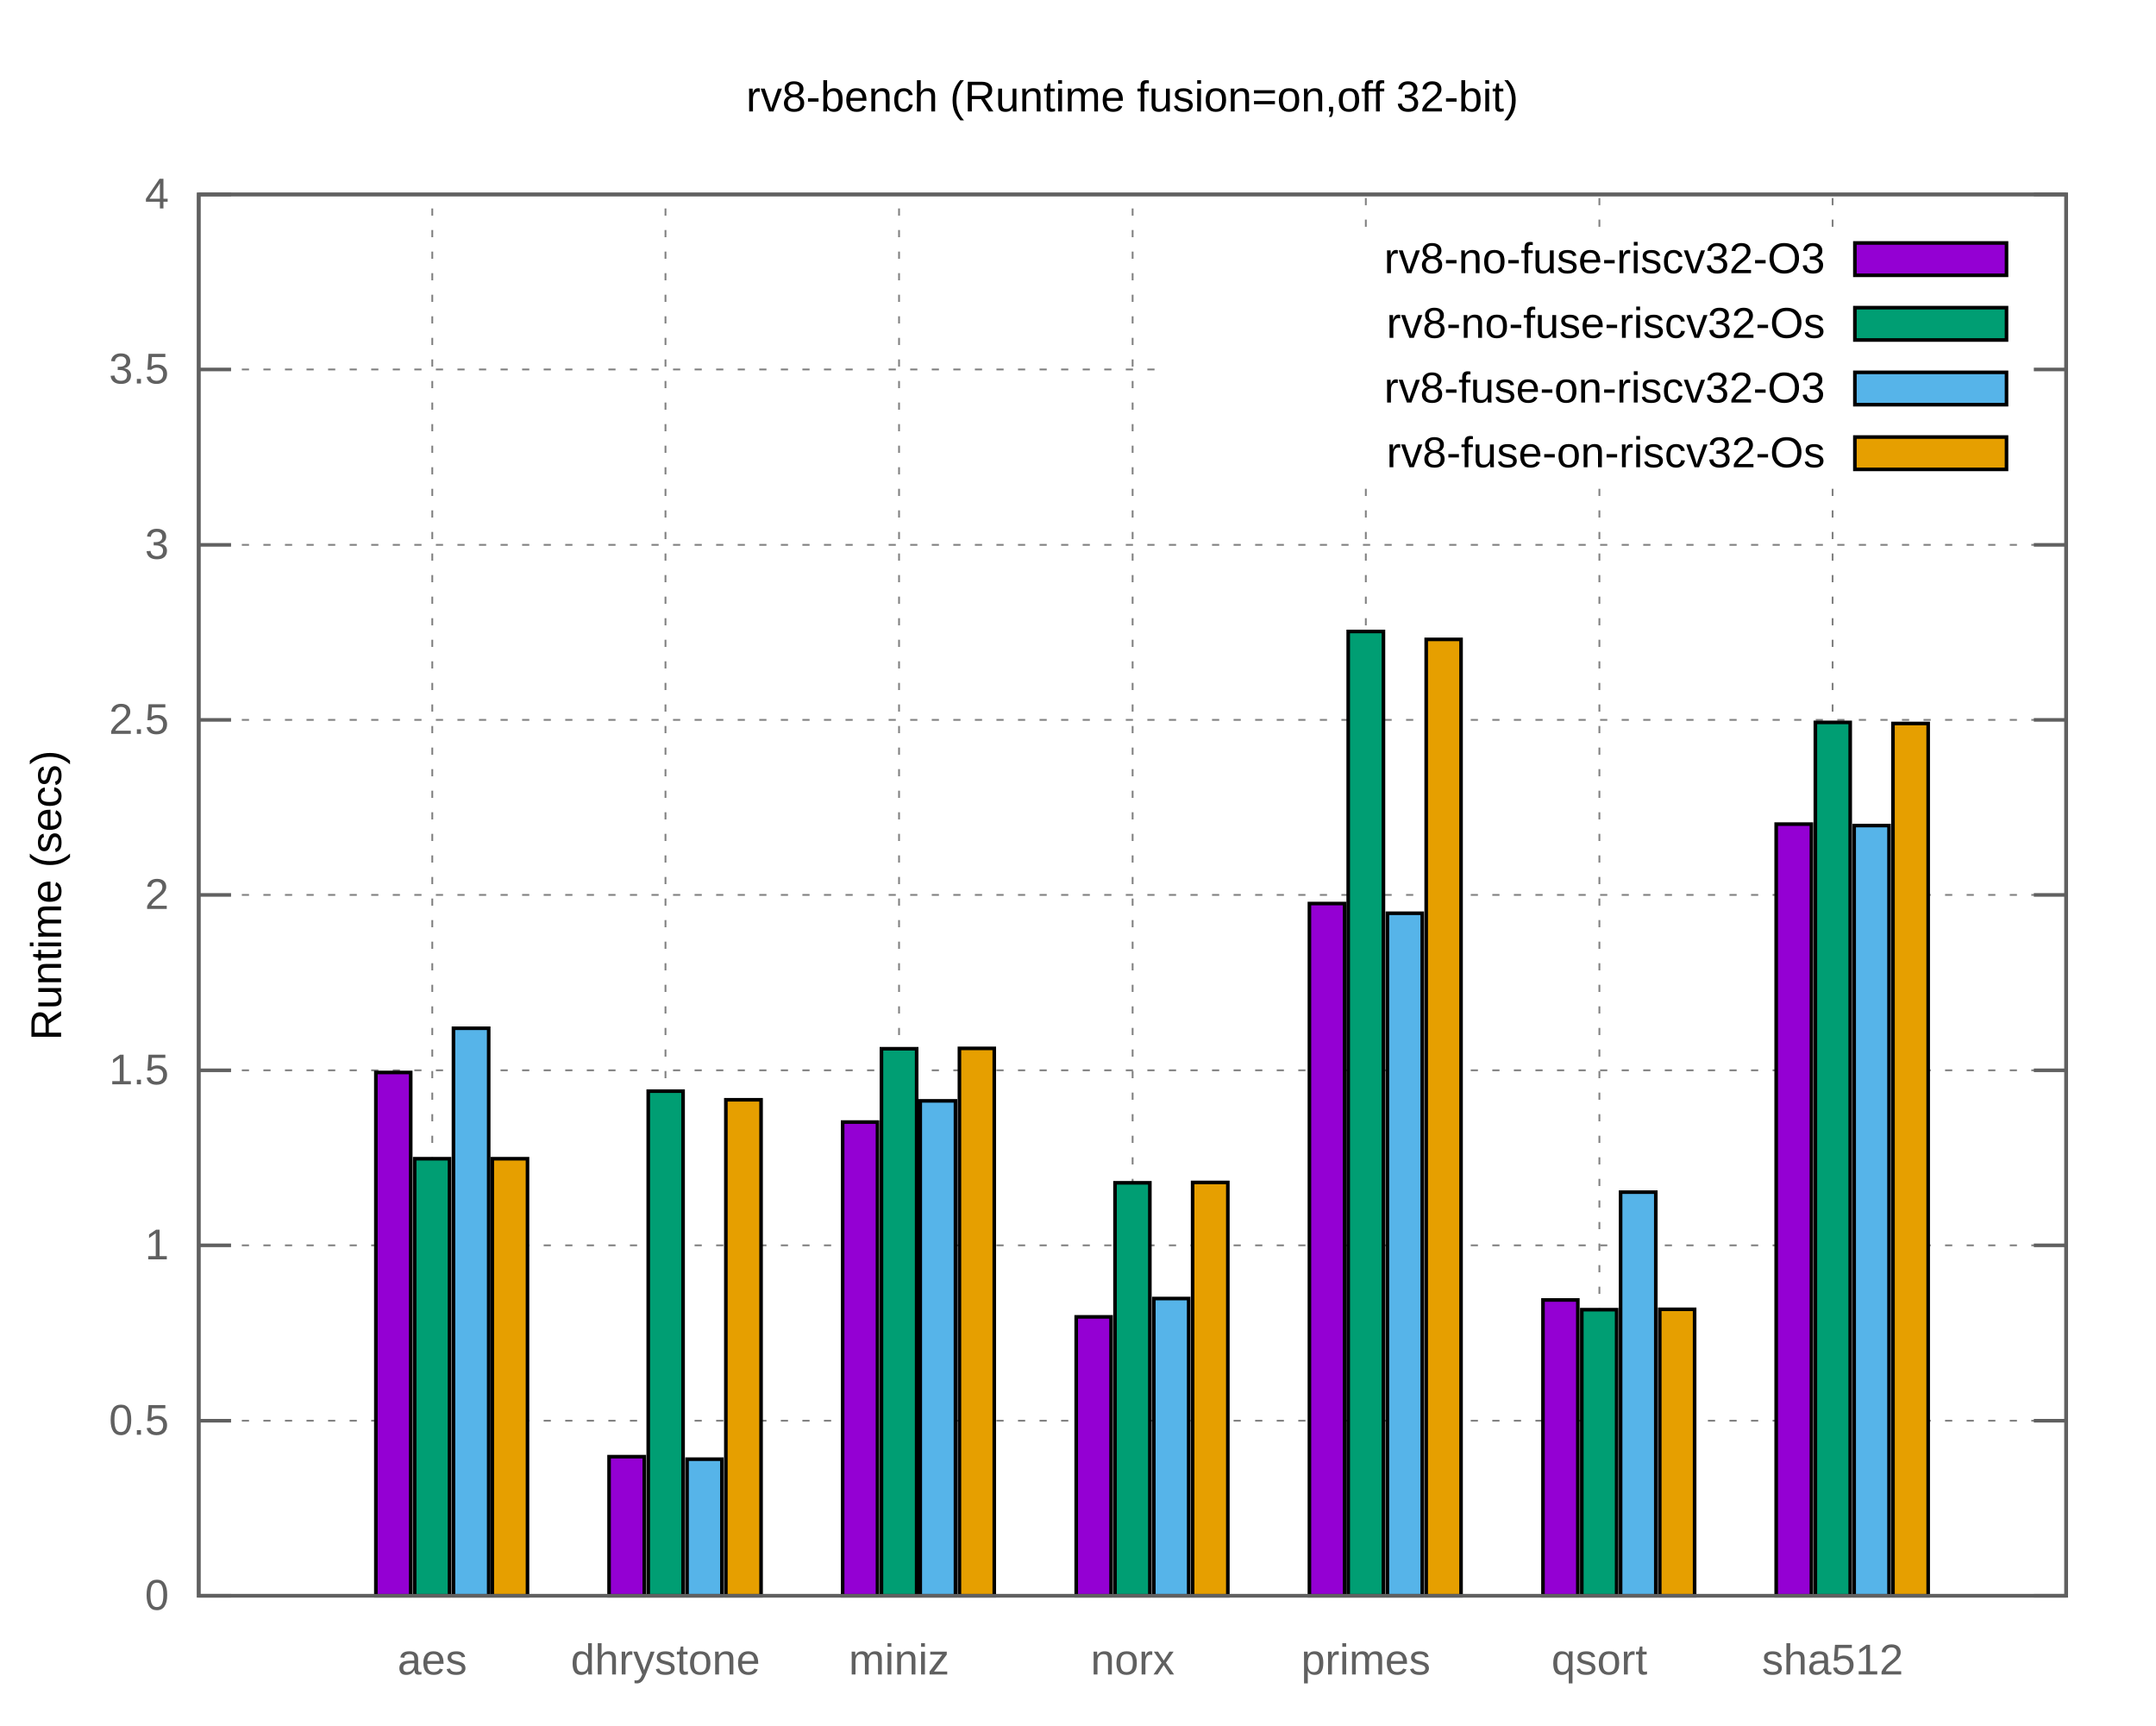
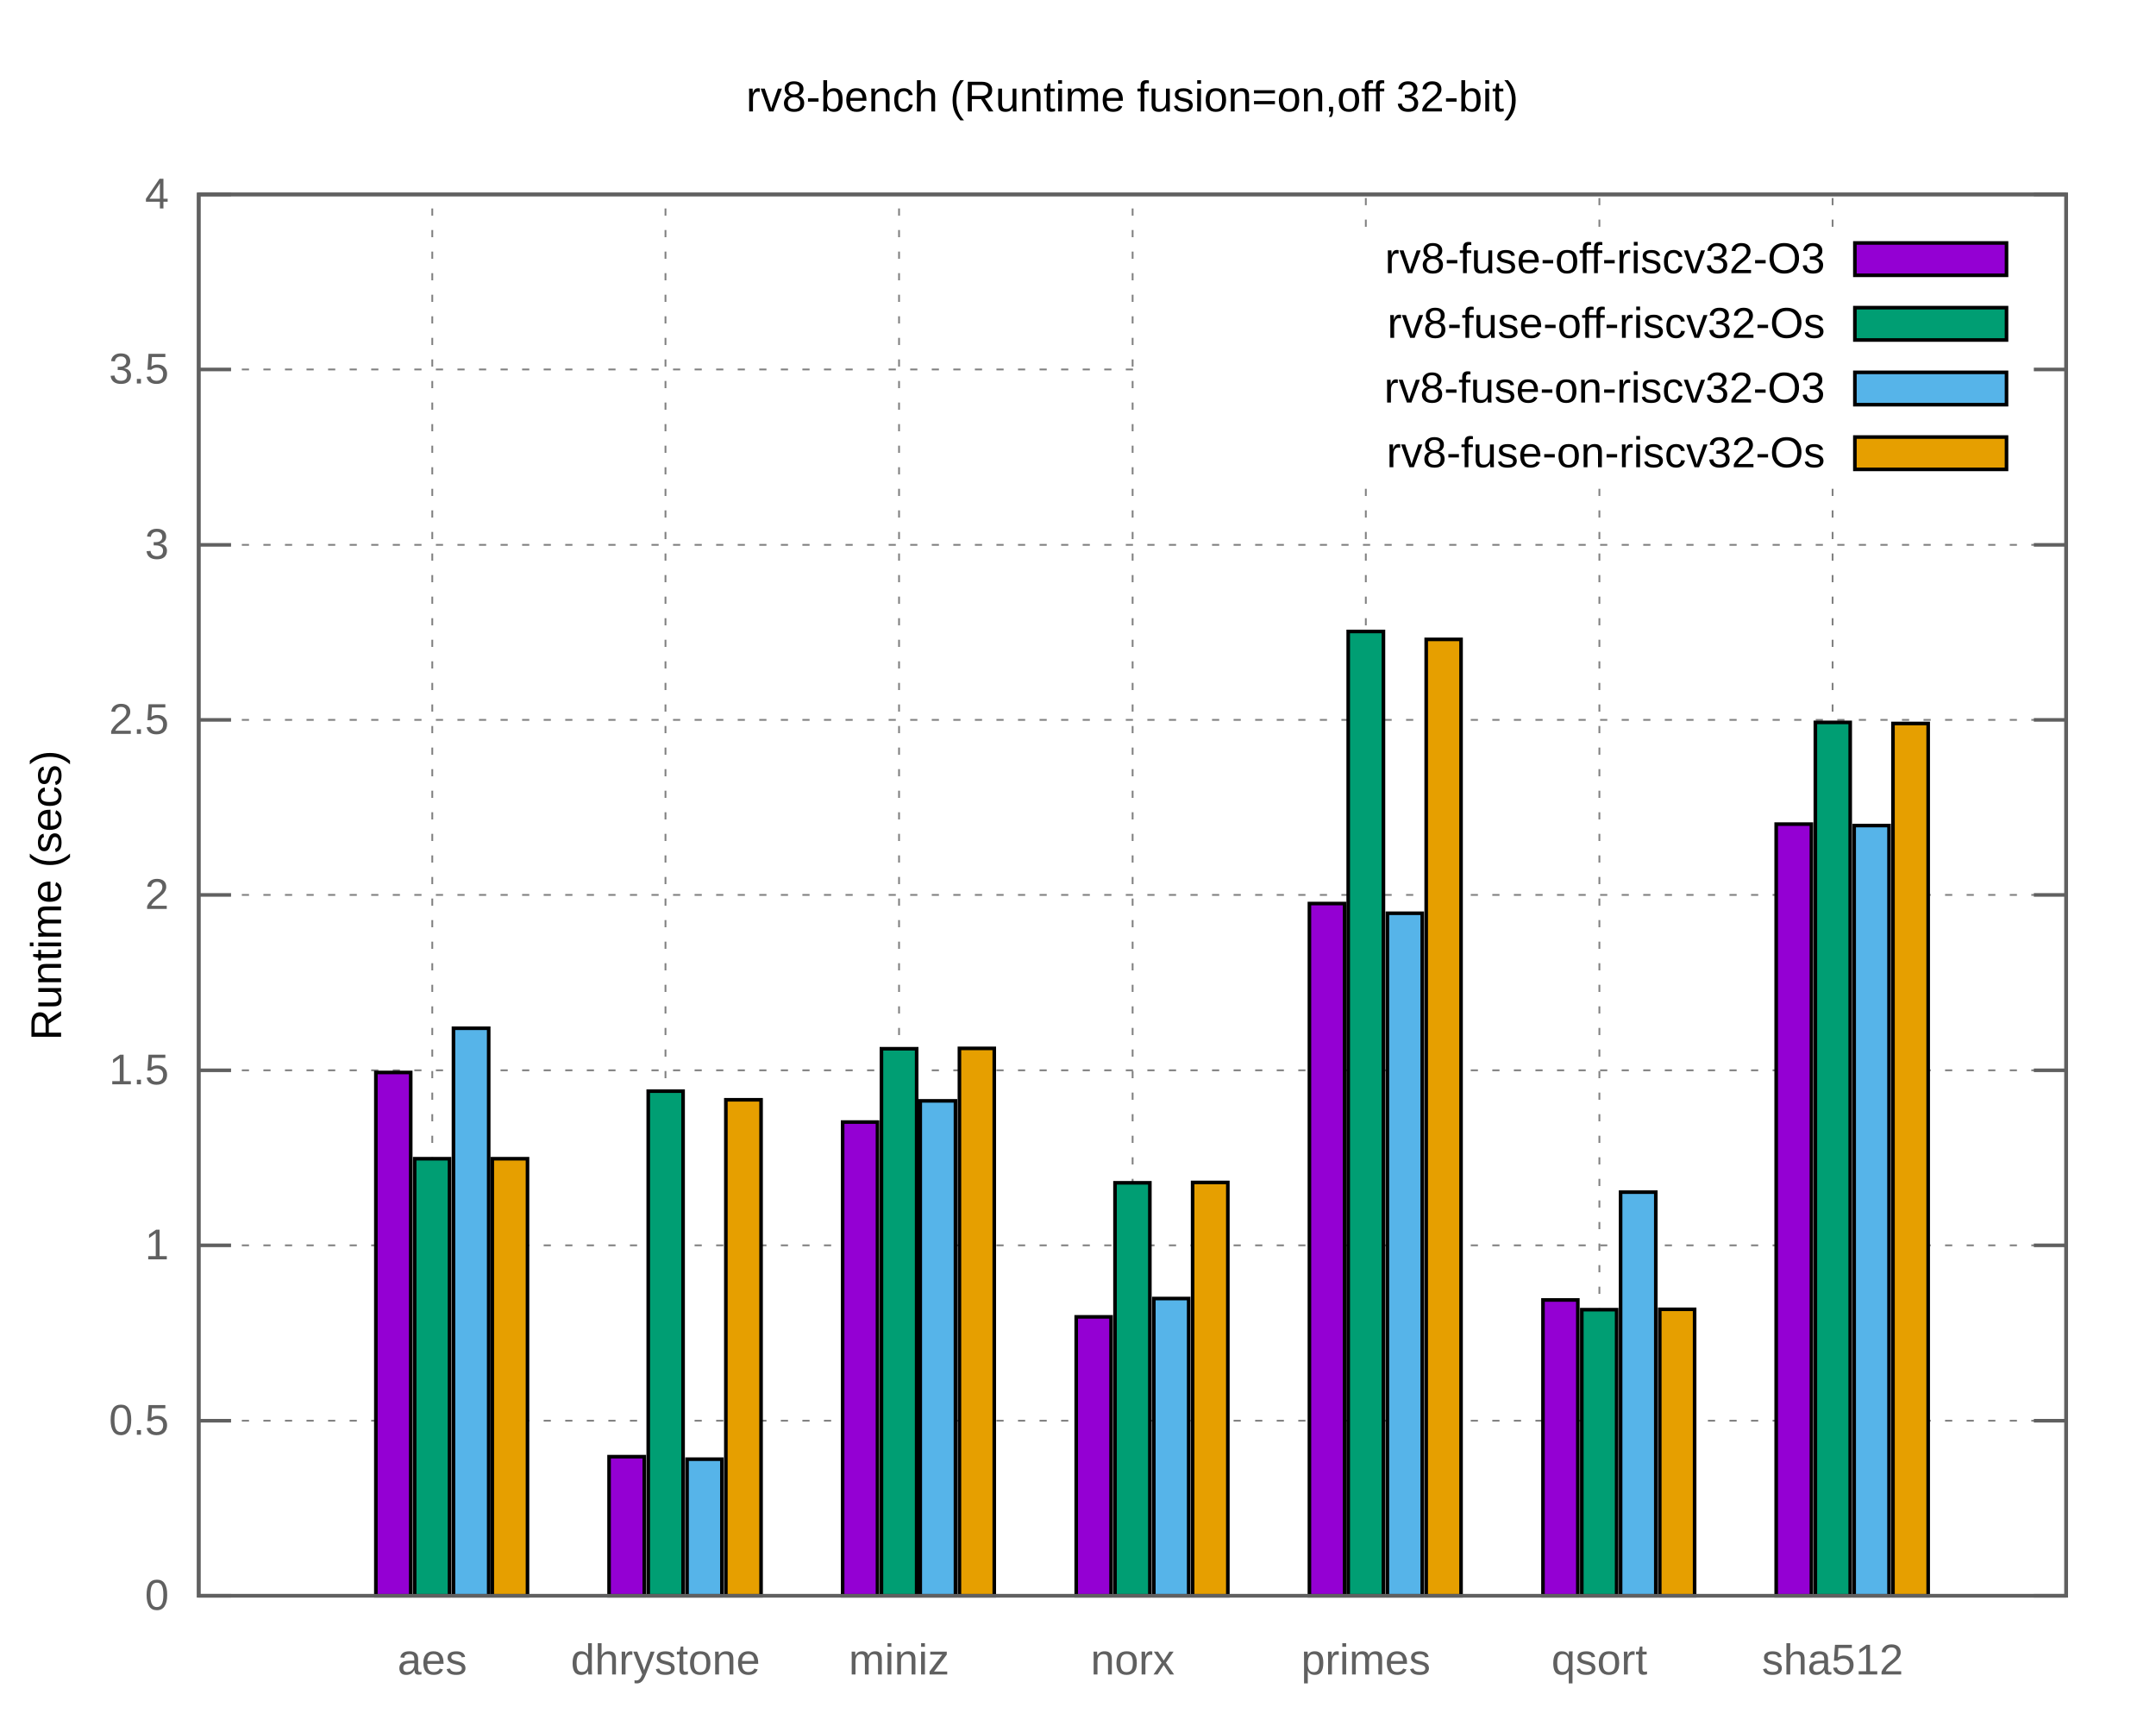
<svg xmlns="http://www.w3.org/2000/svg" xmlns:xlink="http://www.w3.org/1999/xlink" width="600" height="480" viewBox="0 0 600 480">
  <g id="gnuplot_canvas">
    <rect x="0" y="0" width="600" height="480" fill="none" />
    <defs>
      <circle id="gpDot" r="0.5" stroke-width="0.5" />
      <path id="gpPt0" stroke-width="0.222" stroke="currentColor" d="M-1,0 h2 M0,-1 v2" />
      <path id="gpPt1" stroke-width="0.222" stroke="currentColor" d="M-1,-1 L1,1 M1,-1 L-1,1" />
      <path id="gpPt2" stroke-width="0.222" stroke="currentColor" d="M-1,0 L1,0 M0,-1 L0,1 M-1,-1 L1,1 M-1,1 L1,-1" />
      <rect id="gpPt3" stroke-width="0.222" stroke="currentColor" x="-1" y="-1" width="2" height="2" />
      <rect id="gpPt4" stroke-width="0.222" stroke="currentColor" fill="currentColor" x="-1" y="-1" width="2" height="2" />
      <circle id="gpPt5" stroke-width="0.222" stroke="currentColor" cx="0" cy="0" r="1" />
      <use xlink:href="#gpPt5" id="gpPt6" fill="currentColor" stroke="none" />
      <path id="gpPt7" stroke-width="0.222" stroke="currentColor" d="M0,-1.33 L-1.33,0.67 L1.33,0.67 z" />
      <use xlink:href="#gpPt7" id="gpPt8" fill="currentColor" stroke="none" />
      <use xlink:href="#gpPt7" id="gpPt9" stroke="currentColor" transform="rotate(180)" />
      <use xlink:href="#gpPt9" id="gpPt10" fill="currentColor" stroke="none" />
      <use xlink:href="#gpPt3" id="gpPt11" stroke="currentColor" transform="rotate(45)" />
      <use xlink:href="#gpPt11" id="gpPt12" fill="currentColor" stroke="none" />
      <path id="gpPt13" stroke-width="0.222" stroke="currentColor" d="M0,1.330 L1.265,0.411 L0.782,-1.067 L-0.782,-1.076 L-1.265,0.411 z" />
      <use xlink:href="#gpPt13" id="gpPt14" fill="currentColor" stroke="none" />
      <filter id="textbox" filterUnits="objectBoundingBox" x="0" y="0" height="1" width="1">
        <feFlood flood-color="white" flood-opacity="1" result="bgnd" />
        <feComposite in="SourceGraphic" in2="bgnd" operator="atop" />
      </filter>
      <filter id="greybox" filterUnits="objectBoundingBox" x="0" y="0" height="1" width="1">
        <feFlood flood-color="lightgrey" flood-opacity="1" result="grey" />
        <feComposite in="SourceGraphic" in2="grey" operator="atop" />
      </filter>
    </defs>
    <g fill="none" color="white" stroke="rgb( 96,  96,  96)" stroke-width="1.00" stroke-linecap="butt" stroke-linejoin="miter">
</g>
    <g fill="none" color="black" stroke="currentColor" stroke-width="1.00" stroke-linecap="butt" stroke-linejoin="miter">
</g>
    <g fill="none" color="black" stroke="rgb( 96,  96,  96)" stroke-width="0.50" stroke-linecap="butt" stroke-linejoin="miter">
</g>
    <g fill="none" color="gray" stroke="currentColor" stroke-width="0.50" stroke-linecap="butt" stroke-linejoin="miter">
      <path stroke="gray" stroke-dasharray="2,4" class="gridline" d="M55.3,444.0 L575.0,444.0  " />
    </g>
    <g fill="none" color="gray" stroke="gray" stroke-width="1.00" stroke-linecap="butt" stroke-linejoin="miter">
</g>
    <g fill="none" color="black" stroke="currentColor" stroke-width="1.00" stroke-linecap="butt" stroke-linejoin="miter">
      <path stroke="rgb( 96,  96,  96)" d="M55.3,444.0 L64.3,444.0 M575.0,444.0 L566.0,444.0  " />
      <g transform="translate(47.0,447.9)" stroke="none" fill="rgb(96,96,96)" font-family="Arial" font-size="12.00" text-anchor="end">
        <text>
          <tspan font-family="Arial"> 0</tspan>
        </text>
      </g>
    </g>
    <g fill="none" color="black" stroke="currentColor" stroke-width="1.00" stroke-linecap="butt" stroke-linejoin="miter">
</g>
    <g fill="none" color="black" stroke="rgb( 96,  96,  96)" stroke-width="0.50" stroke-linecap="butt" stroke-linejoin="miter">
</g>
    <g fill="none" color="gray" stroke="currentColor" stroke-width="0.50" stroke-linecap="butt" stroke-linejoin="miter">
      <path stroke="gray" stroke-dasharray="2,4" class="gridline" d="M55.3,395.3 L575.0,395.3  " />
    </g>
    <g fill="none" color="gray" stroke="gray" stroke-width="1.00" stroke-linecap="butt" stroke-linejoin="miter">
</g>
    <g fill="none" color="black" stroke="currentColor" stroke-width="1.00" stroke-linecap="butt" stroke-linejoin="miter">
      <path stroke="rgb( 96,  96,  96)" d="M55.3,395.3 L64.3,395.3 M575.0,395.3 L566.0,395.3  " />
      <g transform="translate(47.0,399.2)" stroke="none" fill="rgb(96,96,96)" font-family="Arial" font-size="12.00" text-anchor="end">
        <text>
          <tspan font-family="Arial"> 0.5</tspan>
        </text>
      </g>
    </g>
    <g fill="none" color="black" stroke="currentColor" stroke-width="1.00" stroke-linecap="butt" stroke-linejoin="miter">
</g>
    <g fill="none" color="black" stroke="rgb( 96,  96,  96)" stroke-width="0.50" stroke-linecap="butt" stroke-linejoin="miter">
</g>
    <g fill="none" color="gray" stroke="currentColor" stroke-width="0.50" stroke-linecap="butt" stroke-linejoin="miter">
      <path stroke="gray" stroke-dasharray="2,4" class="gridline" d="M55.3,346.5 L575.0,346.5  " />
    </g>
    <g fill="none" color="gray" stroke="gray" stroke-width="1.00" stroke-linecap="butt" stroke-linejoin="miter">
</g>
    <g fill="none" color="black" stroke="currentColor" stroke-width="1.00" stroke-linecap="butt" stroke-linejoin="miter">
      <path stroke="rgb( 96,  96,  96)" d="M55.3,346.5 L64.3,346.5 M575.0,346.5 L566.0,346.5  " />
      <g transform="translate(47.0,350.4)" stroke="none" fill="rgb(96,96,96)" font-family="Arial" font-size="12.00" text-anchor="end">
        <text>
          <tspan font-family="Arial"> 1</tspan>
        </text>
      </g>
    </g>
    <g fill="none" color="black" stroke="currentColor" stroke-width="1.00" stroke-linecap="butt" stroke-linejoin="miter">
</g>
    <g fill="none" color="black" stroke="rgb( 96,  96,  96)" stroke-width="0.50" stroke-linecap="butt" stroke-linejoin="miter">
</g>
    <g fill="none" color="gray" stroke="currentColor" stroke-width="0.50" stroke-linecap="butt" stroke-linejoin="miter">
      <path stroke="gray" stroke-dasharray="2,4" class="gridline" d="M55.3,297.8 L575.0,297.8  " />
    </g>
    <g fill="none" color="gray" stroke="gray" stroke-width="1.00" stroke-linecap="butt" stroke-linejoin="miter">
</g>
    <g fill="none" color="black" stroke="currentColor" stroke-width="1.00" stroke-linecap="butt" stroke-linejoin="miter">
      <path stroke="rgb( 96,  96,  96)" d="M55.3,297.8 L64.3,297.8 M575.0,297.8 L566.0,297.8  " />
      <g transform="translate(47.0,301.7)" stroke="none" fill="rgb(96,96,96)" font-family="Arial" font-size="12.00" text-anchor="end">
        <text>
          <tspan font-family="Arial"> 1.5</tspan>
        </text>
      </g>
    </g>
    <g fill="none" color="black" stroke="currentColor" stroke-width="1.00" stroke-linecap="butt" stroke-linejoin="miter">
</g>
    <g fill="none" color="black" stroke="rgb( 96,  96,  96)" stroke-width="0.50" stroke-linecap="butt" stroke-linejoin="miter">
</g>
    <g fill="none" color="gray" stroke="currentColor" stroke-width="0.50" stroke-linecap="butt" stroke-linejoin="miter">
      <path stroke="gray" stroke-dasharray="2,4" class="gridline" d="M55.3,249.0 L575.0,249.0  " />
    </g>
    <g fill="none" color="gray" stroke="gray" stroke-width="1.00" stroke-linecap="butt" stroke-linejoin="miter">
</g>
    <g fill="none" color="black" stroke="currentColor" stroke-width="1.00" stroke-linecap="butt" stroke-linejoin="miter">
      <path stroke="rgb( 96,  96,  96)" d="M55.3,249.0 L64.3,249.0 M575.0,249.0 L566.0,249.0  " />
      <g transform="translate(47.0,252.9)" stroke="none" fill="rgb(96,96,96)" font-family="Arial" font-size="12.00" text-anchor="end">
        <text>
          <tspan font-family="Arial"> 2</tspan>
        </text>
      </g>
    </g>
    <g fill="none" color="black" stroke="currentColor" stroke-width="1.00" stroke-linecap="butt" stroke-linejoin="miter">
</g>
    <g fill="none" color="black" stroke="rgb( 96,  96,  96)" stroke-width="0.50" stroke-linecap="butt" stroke-linejoin="miter">
</g>
    <g fill="none" color="gray" stroke="currentColor" stroke-width="0.50" stroke-linecap="butt" stroke-linejoin="miter">
      <path stroke="gray" stroke-dasharray="2,4" class="gridline" d="M55.3,200.3 L575.0,200.3  " />
    </g>
    <g fill="none" color="gray" stroke="gray" stroke-width="1.00" stroke-linecap="butt" stroke-linejoin="miter">
</g>
    <g fill="none" color="black" stroke="currentColor" stroke-width="1.00" stroke-linecap="butt" stroke-linejoin="miter">
      <path stroke="rgb( 96,  96,  96)" d="M55.3,200.3 L64.3,200.3 M575.0,200.3 L566.0,200.3  " />
      <g transform="translate(47.0,204.2)" stroke="none" fill="rgb(96,96,96)" font-family="Arial" font-size="12.00" text-anchor="end">
        <text>
          <tspan font-family="Arial"> 2.5</tspan>
        </text>
      </g>
    </g>
    <g fill="none" color="black" stroke="currentColor" stroke-width="1.00" stroke-linecap="butt" stroke-linejoin="miter">
</g>
    <g fill="none" color="black" stroke="rgb( 96,  96,  96)" stroke-width="0.50" stroke-linecap="butt" stroke-linejoin="miter">
</g>
    <g fill="none" color="gray" stroke="currentColor" stroke-width="0.50" stroke-linecap="butt" stroke-linejoin="miter">
      <path stroke="gray" stroke-dasharray="2,4" class="gridline" d="M55.3,151.6 L575.0,151.6  " />
    </g>
    <g fill="none" color="gray" stroke="gray" stroke-width="1.00" stroke-linecap="butt" stroke-linejoin="miter">
</g>
    <g fill="none" color="black" stroke="currentColor" stroke-width="1.00" stroke-linecap="butt" stroke-linejoin="miter">
      <path stroke="rgb( 96,  96,  96)" d="M55.3,151.6 L64.3,151.6 M575.0,151.6 L566.0,151.6  " />
      <g transform="translate(47.0,155.5)" stroke="none" fill="rgb(96,96,96)" font-family="Arial" font-size="12.00" text-anchor="end">
        <text>
          <tspan font-family="Arial"> 3</tspan>
        </text>
      </g>
    </g>
    <g fill="none" color="black" stroke="currentColor" stroke-width="1.00" stroke-linecap="butt" stroke-linejoin="miter">
</g>
    <g fill="none" color="black" stroke="rgb( 96,  96,  96)" stroke-width="0.50" stroke-linecap="butt" stroke-linejoin="miter">
</g>
    <g fill="none" color="gray" stroke="currentColor" stroke-width="0.50" stroke-linecap="butt" stroke-linejoin="miter">
-       <path stroke="gray" stroke-dasharray="2,4" class="gridline" d="M55.3,102.8 L325.3,102.8 M566.7,102.8 L575.0,102.8  " />
+       <path stroke="gray" stroke-dasharray="2,4" class="gridline" d="M55.3,102.8 L317.0,102.8 M566.7,102.8 L575.0,102.8  " />
    </g>
    <g fill="none" color="gray" stroke="gray" stroke-width="1.00" stroke-linecap="butt" stroke-linejoin="miter">
</g>
    <g fill="none" color="black" stroke="currentColor" stroke-width="1.00" stroke-linecap="butt" stroke-linejoin="miter">
      <path stroke="rgb( 96,  96,  96)" d="M55.3,102.8 L64.3,102.8 M575.0,102.8 L566.0,102.8  " />
      <g transform="translate(47.0,106.7)" stroke="none" fill="rgb(96,96,96)" font-family="Arial" font-size="12.00" text-anchor="end">
        <text>
          <tspan font-family="Arial"> 3.5</tspan>
        </text>
      </g>
    </g>
    <g fill="none" color="black" stroke="currentColor" stroke-width="1.00" stroke-linecap="butt" stroke-linejoin="miter">
</g>
    <g fill="none" color="black" stroke="rgb( 96,  96,  96)" stroke-width="0.50" stroke-linecap="butt" stroke-linejoin="miter">
</g>
    <g fill="none" color="gray" stroke="currentColor" stroke-width="0.50" stroke-linecap="butt" stroke-linejoin="miter">
      <path stroke="gray" stroke-dasharray="2,4" class="gridline" d="M55.3,54.1 L575.0,54.1  " />
    </g>
    <g fill="none" color="gray" stroke="gray" stroke-width="1.00" stroke-linecap="butt" stroke-linejoin="miter">
</g>
    <g fill="none" color="black" stroke="currentColor" stroke-width="1.00" stroke-linecap="butt" stroke-linejoin="miter">
      <path stroke="rgb( 96,  96,  96)" d="M55.3,54.1 L64.3,54.1 M575.0,54.1 L566.0,54.1  " />
      <g transform="translate(47.0,58.0)" stroke="none" fill="rgb(96,96,96)" font-family="Arial" font-size="12.00" text-anchor="end">
        <text>
          <tspan font-family="Arial"> 4</tspan>
        </text>
      </g>
    </g>
    <g fill="none" color="black" stroke="currentColor" stroke-width="1.00" stroke-linecap="butt" stroke-linejoin="miter">
</g>
    <g fill="none" color="black" stroke="rgb( 96,  96,  96)" stroke-width="0.50" stroke-linecap="butt" stroke-linejoin="miter">
</g>
    <g fill="none" color="gray" stroke="currentColor" stroke-width="0.50" stroke-linecap="butt" stroke-linejoin="miter">
      <path stroke="gray" stroke-dasharray="2,4" class="gridline" d="M120.3,444.0 L120.3,54.1  " />
    </g>
    <g fill="none" color="gray" stroke="gray" stroke-width="1.00" stroke-linecap="butt" stroke-linejoin="miter">
</g>
    <g fill="none" color="black" stroke="currentColor" stroke-width="1.00" stroke-linecap="butt" stroke-linejoin="miter">
      <path stroke="rgb( 96,  96,  96)" d="M120.3,444.0 M120.3,54.1  " />
      <g transform="translate(120.3,465.9)" stroke="none" fill="rgb(96,96,96)" font-family="Arial" font-size="12.00" text-anchor="middle">
        <text>
          <tspan font-family="Arial">aes</tspan>
        </text>
      </g>
    </g>
    <g fill="none" color="black" stroke="currentColor" stroke-width="1.00" stroke-linecap="butt" stroke-linejoin="miter">
</g>
    <g fill="none" color="black" stroke="rgb( 96,  96,  96)" stroke-width="0.50" stroke-linecap="butt" stroke-linejoin="miter">
</g>
    <g fill="none" color="gray" stroke="currentColor" stroke-width="0.50" stroke-linecap="butt" stroke-linejoin="miter">
      <path stroke="gray" stroke-dasharray="2,4" class="gridline" d="M185.2,444.0 L185.2,54.1  " />
    </g>
    <g fill="none" color="gray" stroke="gray" stroke-width="1.00" stroke-linecap="butt" stroke-linejoin="miter">
</g>
    <g fill="none" color="black" stroke="currentColor" stroke-width="1.00" stroke-linecap="butt" stroke-linejoin="miter">
      <path stroke="rgb( 96,  96,  96)" d="M185.2,444.0 M185.2,54.1  " />
      <g transform="translate(185.2,465.9)" stroke="none" fill="rgb(96,96,96)" font-family="Arial" font-size="12.00" text-anchor="middle">
        <text>
          <tspan font-family="Arial">dhrystone</tspan>
        </text>
      </g>
    </g>
    <g fill="none" color="black" stroke="currentColor" stroke-width="1.00" stroke-linecap="butt" stroke-linejoin="miter">
</g>
    <g fill="none" color="black" stroke="rgb( 96,  96,  96)" stroke-width="0.50" stroke-linecap="butt" stroke-linejoin="miter">
</g>
    <g fill="none" color="gray" stroke="currentColor" stroke-width="0.50" stroke-linecap="butt" stroke-linejoin="miter">
      <path stroke="gray" stroke-dasharray="2,4" class="gridline" d="M250.2,444.0 L250.2,54.1  " />
    </g>
    <g fill="none" color="gray" stroke="gray" stroke-width="1.00" stroke-linecap="butt" stroke-linejoin="miter">
</g>
    <g fill="none" color="black" stroke="currentColor" stroke-width="1.00" stroke-linecap="butt" stroke-linejoin="miter">
      <path stroke="rgb( 96,  96,  96)" d="M250.2,444.0 M250.2,54.1  " />
      <g transform="translate(250.2,465.9)" stroke="none" fill="rgb(96,96,96)" font-family="Arial" font-size="12.00" text-anchor="middle">
        <text>
          <tspan font-family="Arial">miniz</tspan>
        </text>
      </g>
    </g>
    <g fill="none" color="black" stroke="currentColor" stroke-width="1.00" stroke-linecap="butt" stroke-linejoin="miter">
</g>
    <g fill="none" color="black" stroke="rgb( 96,  96,  96)" stroke-width="0.50" stroke-linecap="butt" stroke-linejoin="miter">
</g>
    <g fill="none" color="gray" stroke="currentColor" stroke-width="0.50" stroke-linecap="butt" stroke-linejoin="miter">
      <path stroke="gray" stroke-dasharray="2,4" class="gridline" d="M315.2,444.0 L315.2,54.1  " />
    </g>
    <g fill="none" color="gray" stroke="gray" stroke-width="1.00" stroke-linecap="butt" stroke-linejoin="miter">
</g>
    <g fill="none" color="black" stroke="currentColor" stroke-width="1.00" stroke-linecap="butt" stroke-linejoin="miter">
      <path stroke="rgb( 96,  96,  96)" d="M315.2,444.0 M315.2,54.1  " />
      <g transform="translate(315.2,465.9)" stroke="none" fill="rgb(96,96,96)" font-family="Arial" font-size="12.00" text-anchor="middle">
        <text>
          <tspan font-family="Arial">norx</tspan>
        </text>
      </g>
    </g>
    <g fill="none" color="black" stroke="currentColor" stroke-width="1.00" stroke-linecap="butt" stroke-linejoin="miter">
</g>
    <g fill="none" color="black" stroke="rgb( 96,  96,  96)" stroke-width="0.50" stroke-linecap="butt" stroke-linejoin="miter">
</g>
    <g fill="none" color="gray" stroke="currentColor" stroke-width="0.50" stroke-linecap="butt" stroke-linejoin="miter">
      <path stroke="gray" stroke-dasharray="2,4" class="gridline" d="M380.1,444.0 L380.1,135.1 M380.1,63.1 L380.1,54.1  " />
    </g>
    <g fill="none" color="gray" stroke="gray" stroke-width="1.00" stroke-linecap="butt" stroke-linejoin="miter">
</g>
    <g fill="none" color="black" stroke="currentColor" stroke-width="1.00" stroke-linecap="butt" stroke-linejoin="miter">
      <path stroke="rgb( 96,  96,  96)" d="M380.1,444.0 M380.1,54.1  " />
      <g transform="translate(380.1,465.9)" stroke="none" fill="rgb(96,96,96)" font-family="Arial" font-size="12.00" text-anchor="middle">
        <text>
          <tspan font-family="Arial">primes</tspan>
        </text>
      </g>
    </g>
    <g fill="none" color="black" stroke="currentColor" stroke-width="1.00" stroke-linecap="butt" stroke-linejoin="miter">
</g>
    <g fill="none" color="black" stroke="rgb( 96,  96,  96)" stroke-width="0.50" stroke-linecap="butt" stroke-linejoin="miter">
</g>
    <g fill="none" color="gray" stroke="currentColor" stroke-width="0.50" stroke-linecap="butt" stroke-linejoin="miter">
      <path stroke="gray" stroke-dasharray="2,4" class="gridline" d="M445.1,444.0 L445.1,135.1 M445.1,63.1 L445.1,54.1  " />
    </g>
    <g fill="none" color="gray" stroke="gray" stroke-width="1.00" stroke-linecap="butt" stroke-linejoin="miter">
</g>
    <g fill="none" color="black" stroke="currentColor" stroke-width="1.00" stroke-linecap="butt" stroke-linejoin="miter">
      <path stroke="rgb( 96,  96,  96)" d="M445.1,444.0 M445.1,54.1  " />
      <g transform="translate(445.1,465.9)" stroke="none" fill="rgb(96,96,96)" font-family="Arial" font-size="12.00" text-anchor="middle">
        <text>
          <tspan font-family="Arial">qsort</tspan>
        </text>
      </g>
    </g>
    <g fill="none" color="black" stroke="currentColor" stroke-width="1.00" stroke-linecap="butt" stroke-linejoin="miter">
</g>
    <g fill="none" color="black" stroke="rgb( 96,  96,  96)" stroke-width="0.50" stroke-linecap="butt" stroke-linejoin="miter">
</g>
    <g fill="none" color="gray" stroke="currentColor" stroke-width="0.50" stroke-linecap="butt" stroke-linejoin="miter">
      <path stroke="gray" stroke-dasharray="2,4" class="gridline" d="M510.0,444.0 L510.0,135.1 M510.0,63.1 L510.0,54.1  " />
    </g>
    <g fill="none" color="gray" stroke="gray" stroke-width="1.00" stroke-linecap="butt" stroke-linejoin="miter">
</g>
    <g fill="none" color="black" stroke="currentColor" stroke-width="1.00" stroke-linecap="butt" stroke-linejoin="miter">
      <path stroke="rgb( 96,  96,  96)" d="M510.0,444.0 M510.0,54.1  " />
      <g transform="translate(510.0,465.9)" stroke="none" fill="rgb(96,96,96)" font-family="Arial" font-size="12.00" text-anchor="middle">
        <text>
          <tspan font-family="Arial">sha512</tspan>
        </text>
      </g>
    </g>
    <g fill="none" color="black" stroke="currentColor" stroke-width="1.00" stroke-linecap="butt" stroke-linejoin="miter">
</g>
    <g fill="none" color="black" stroke="currentColor" stroke-width="1.00" stroke-linecap="butt" stroke-linejoin="miter">
      <path stroke="rgb( 96,  96,  96)" d="M55.3,54.1 L55.3,444.0 L575.0,444.0 L575.0,54.1 L55.3,54.1 Z  " />
    </g>
    <g fill="none" color="black" stroke="currentColor" stroke-width="1.00" stroke-linecap="butt" stroke-linejoin="miter">
      <g transform="translate(17.0,249.1) rotate(270)" stroke="none" fill="black" font-family="Arial" font-size="12.00" text-anchor="middle">
        <text>
          <tspan font-family="Arial">Runtime (secs)</tspan>
        </text>
      </g>
    </g>
    <g fill="none" color="black" stroke="currentColor" stroke-width="1.00" stroke-linecap="butt" stroke-linejoin="miter">
      <g transform="translate(315.1,31.0)" stroke="none" fill="black" font-family="Arial" font-size="12.00" text-anchor="middle">
        <text>
          <tspan font-family="Arial">rv8-bench (Runtime fusion=on,off 32-bit)</tspan>
        </text>
      </g>
    </g>
    <g id="gnuplot_plot_1">
      <g fill="none" color="black" stroke="currentColor" stroke-width="1.00" stroke-linecap="butt" stroke-linejoin="miter">
        <g transform="translate(507.9,76.0)" stroke="none" fill="black" font-family="Arial" font-size="12.00" text-anchor="end">
          <text>
-             <tspan font-family="Arial">rv8-no-fuse-riscv32-O3</tspan>
+             <tspan font-family="Arial">rv8-fuse-off-riscv32-O3</tspan>
          </text>
        </g>
      </g>
      <g fill="none" color="black" stroke="currentColor" stroke-width="1.00" stroke-linecap="butt" stroke-linejoin="miter">
        <g stroke="none" shape-rendering="crispEdges">
          <polygon fill="rgb(148,   0, 211)" points="516.2,76.6 558.4,76.6 558.4,67.6 516.2,67.6 " />
        </g>
        <path stroke="black" d="M516.2,76.6 L558.4,76.6 L558.4,67.6 L516.2,67.6 L516.2,76.6 Z  " />
      </g>
      <g fill="none" color="black" stroke="currentColor" stroke-width="1.00" stroke-linecap="butt" stroke-linejoin="miter">
        <g stroke="none" shape-rendering="crispEdges">
          <polygon fill="rgb(148,   0, 211)" points="104.6,444.0 114.4,444.0 114.4,298.3 104.6,298.3 " />
        </g>
        <path stroke="black" d="M104.6,444.0 L104.6,298.4 L114.3,298.4 L114.3,444.0 L104.6,444.0 Z  " />
      </g>
      <g fill="none" color="black" stroke="currentColor" stroke-width="1.00" stroke-linecap="butt" stroke-linejoin="miter">
        <g stroke="none" shape-rendering="crispEdges">
          <polygon fill="rgb(148,   0, 211)" points="169.5,444.0 179.4,444.0 179.4,405.2 169.5,405.2 " />
        </g>
        <path stroke="black" d="M169.5,444.0 L169.5,405.3 L179.3,405.3 L179.3,444.0 L169.5,444.0 Z  " />
      </g>
      <g fill="none" color="black" stroke="currentColor" stroke-width="1.00" stroke-linecap="butt" stroke-linejoin="miter">
        <g stroke="none" shape-rendering="crispEdges">
          <polygon fill="rgb(148,   0, 211)" points="234.5,444.0 244.3,444.0 244.3,312.1 234.5,312.1 " />
        </g>
        <path stroke="black" d="M234.5,444.0 L234.5,312.2 L244.2,312.2 L244.2,444.0 L234.5,444.0 Z  " />
      </g>
      <g fill="none" color="black" stroke="currentColor" stroke-width="1.00" stroke-linecap="butt" stroke-linejoin="miter">
        <g stroke="none" shape-rendering="crispEdges">
          <polygon fill="rgb(148,   0, 211)" points="299.5,444.0 309.3,444.0 309.3,366.3 299.5,366.3 " />
        </g>
        <path stroke="black" d="M299.5,444.0 L299.5,366.4 L309.2,366.4 L309.2,444.0 L299.5,444.0 Z  " />
      </g>
      <g fill="none" color="black" stroke="currentColor" stroke-width="1.00" stroke-linecap="butt" stroke-linejoin="miter">
        <g stroke="none" shape-rendering="crispEdges">
          <polygon fill="rgb(148,   0, 211)" points="364.4,444.0 374.3,444.0 374.3,251.3 364.4,251.3 " />
        </g>
        <path stroke="black" d="M364.4,444.0 L364.4,251.4 L374.2,251.4 L374.2,444.0 L364.4,444.0 Z  " />
      </g>
      <g fill="none" color="black" stroke="currentColor" stroke-width="1.00" stroke-linecap="butt" stroke-linejoin="miter">
        <g stroke="none" shape-rendering="crispEdges">
          <polygon fill="rgb(148,   0, 211)" points="429.4,444.0 439.2,444.0 439.2,361.6 429.4,361.6 " />
        </g>
        <path stroke="black" d="M429.4,444.0 L429.4,361.7 L439.1,361.7 L439.1,444.0 L429.4,444.0 Z  " />
      </g>
      <g fill="none" color="black" stroke="currentColor" stroke-width="1.00" stroke-linecap="butt" stroke-linejoin="miter">
        <g stroke="none" shape-rendering="crispEdges">
          <polygon fill="rgb(148,   0, 211)" points="494.3,444.0 504.2,444.0 504.2,229.2 494.3,229.2 " />
        </g>
        <path stroke="black" d="M494.3,444.0 L494.3,229.3 L504.1,229.3 L504.1,444.0 L494.3,444.0 Z  " />
      </g>
      <g fill="none" color="black" stroke="currentColor" stroke-width="1.00" stroke-linecap="butt" stroke-linejoin="miter">
</g>
    </g>
    <g id="gnuplot_plot_2">
      <g fill="none" color="black" stroke="currentColor" stroke-width="1.00" stroke-linecap="butt" stroke-linejoin="miter">
        <g transform="translate(507.9,94.0)" stroke="none" fill="black" font-family="Arial" font-size="12.00" text-anchor="end">
          <text>
-             <tspan font-family="Arial">rv8-no-fuse-riscv32-Os</tspan>
+             <tspan font-family="Arial">rv8-fuse-off-riscv32-Os</tspan>
          </text>
        </g>
      </g>
      <g fill="none" color="black" stroke="currentColor" stroke-width="1.00" stroke-linecap="butt" stroke-linejoin="miter">
        <g stroke="none" shape-rendering="crispEdges">
          <polygon fill="rgb(  0, 158, 115)" points="516.2,94.6 558.4,94.6 558.4,85.6 516.2,85.6 " />
        </g>
        <path stroke="black" d="M516.2,94.6 L558.4,94.6 L558.4,85.6 L516.2,85.6 L516.2,94.6 Z  " />
      </g>
      <g fill="none" color="black" stroke="currentColor" stroke-width="1.00" stroke-linecap="butt" stroke-linejoin="miter">
        <g stroke="none" shape-rendering="crispEdges">
          <polygon fill="rgb(  0, 158, 115)" points="115.4,444.0 125.2,444.0 125.2,322.3 115.4,322.3 " />
        </g>
        <path stroke="black" d="M115.4,444.0 L115.4,322.4 L125.1,322.4 L125.1,444.0 L115.4,444.0 Z  " />
      </g>
      <g fill="none" color="black" stroke="currentColor" stroke-width="1.00" stroke-linecap="butt" stroke-linejoin="miter">
        <g stroke="none" shape-rendering="crispEdges">
          <polygon fill="rgb(  0, 158, 115)" points="180.4,444.0 190.2,444.0 190.2,303.5 180.4,303.5 " />
        </g>
        <path stroke="black" d="M180.4,444.0 L180.4,303.6 L190.1,303.6 L190.1,444.0 L180.4,444.0 Z  " />
      </g>
      <g fill="none" color="black" stroke="currentColor" stroke-width="1.00" stroke-linecap="butt" stroke-linejoin="miter">
        <g stroke="none" shape-rendering="crispEdges">
          <polygon fill="rgb(  0, 158, 115)" points="245.3,444.0 255.2,444.0 255.2,291.7 245.3,291.7 " />
        </g>
        <path stroke="black" d="M245.3,444.0 L245.3,291.8 L255.1,291.8 L255.1,444.0 L245.3,444.0 Z  " />
      </g>
      <g fill="none" color="black" stroke="currentColor" stroke-width="1.00" stroke-linecap="butt" stroke-linejoin="miter">
        <g stroke="none" shape-rendering="crispEdges">
          <polygon fill="rgb(  0, 158, 115)" points="310.3,444.0 320.1,444.0 320.1,329.0 310.3,329.0 " />
        </g>
        <path stroke="black" d="M310.3,444.0 L310.3,329.1 L320.0,329.1 L320.0,444.0 L310.3,444.0 Z  " />
      </g>
      <g fill="none" color="black" stroke="currentColor" stroke-width="1.00" stroke-linecap="butt" stroke-linejoin="miter">
        <g stroke="none" shape-rendering="crispEdges">
          <polygon fill="rgb(  0, 158, 115)" points="375.2,444.0 385.1,444.0 385.1,175.6 375.2,175.6 " />
        </g>
        <path stroke="black" d="M375.2,444.0 L375.2,175.7 L385.0,175.7 L385.0,444.0 L375.2,444.0 Z  " />
      </g>
      <g fill="none" color="black" stroke="currentColor" stroke-width="1.00" stroke-linecap="butt" stroke-linejoin="miter">
        <g stroke="none" shape-rendering="crispEdges">
          <polygon fill="rgb(  0, 158, 115)" points="440.2,444.0 450.0,444.0 450.0,364.3 440.2,364.3 " />
        </g>
        <path stroke="black" d="M440.2,444.0 L440.2,364.4 L449.9,364.4 L449.9,444.0 L440.2,444.0 Z  " />
      </g>
      <g fill="none" color="black" stroke="currentColor" stroke-width="1.00" stroke-linecap="butt" stroke-linejoin="miter">
        <g stroke="none" shape-rendering="crispEdges">
          <polygon fill="rgb(  0, 158, 115)" points="505.2,444.0 515.0,444.0 515.0,200.9 505.2,200.9 " />
        </g>
        <path stroke="black" d="M505.2,444.0 L505.2,201.0 L514.9,201.0 L514.9,444.0 L505.2,444.0 Z  " />
      </g>
      <g fill="none" color="black" stroke="currentColor" stroke-width="1.00" stroke-linecap="butt" stroke-linejoin="miter">
</g>
    </g>
    <g id="gnuplot_plot_3">
      <g fill="none" color="black" stroke="currentColor" stroke-width="1.00" stroke-linecap="butt" stroke-linejoin="miter">
        <g transform="translate(507.9,112.0)" stroke="none" fill="black" font-family="Arial" font-size="12.00" text-anchor="end">
          <text>
            <tspan font-family="Arial">rv8-fuse-on-riscv32-O3</tspan>
          </text>
        </g>
      </g>
      <g fill="none" color="black" stroke="currentColor" stroke-width="1.00" stroke-linecap="butt" stroke-linejoin="miter">
        <g stroke="none" shape-rendering="crispEdges">
          <polygon fill="rgb( 86, 180, 233)" points="516.2,112.6 558.4,112.6 558.4,103.6 516.2,103.6 " />
        </g>
        <path stroke="black" d="M516.2,112.6 L558.4,112.6 L558.4,103.6 L516.2,103.6 L516.2,112.6 Z  " />
      </g>
      <g fill="none" color="black" stroke="currentColor" stroke-width="1.00" stroke-linecap="butt" stroke-linejoin="miter">
        <g stroke="none" shape-rendering="crispEdges">
          <polygon fill="rgb( 86, 180, 233)" points="126.2,444.0 136.1,444.0 136.1,286.0 126.2,286.0 " />
        </g>
        <path stroke="black" d="M126.2,444.0 L126.2,286.1 L136.0,286.1 L136.0,444.0 L126.2,444.0 Z  " />
      </g>
      <g fill="none" color="black" stroke="currentColor" stroke-width="1.00" stroke-linecap="butt" stroke-linejoin="miter">
        <g stroke="none" shape-rendering="crispEdges">
          <polygon fill="rgb( 86, 180, 233)" points="191.2,444.0 201.0,444.0 201.0,405.9 191.2,405.9 " />
        </g>
        <path stroke="black" d="M191.2,444.0 L191.2,406.0 L200.9,406.0 L200.9,444.0 L191.2,444.0 Z  " />
      </g>
      <g fill="none" color="black" stroke="currentColor" stroke-width="1.00" stroke-linecap="butt" stroke-linejoin="miter">
        <g stroke="none" shape-rendering="crispEdges">
          <polygon fill="rgb( 86, 180, 233)" points="256.1,444.0 266.0,444.0 266.0,306.2 256.1,306.2 " />
        </g>
        <path stroke="black" d="M256.1,444.0 L256.1,306.3 L265.9,306.3 L265.9,444.0 L256.1,444.0 Z  " />
      </g>
      <g fill="none" color="black" stroke="currentColor" stroke-width="1.00" stroke-linecap="butt" stroke-linejoin="miter">
        <g stroke="none" shape-rendering="crispEdges">
          <polygon fill="rgb( 86, 180, 233)" points="321.1,444.0 330.9,444.0 330.9,361.2 321.1,361.2 " />
        </g>
        <path stroke="black" d="M321.1,444.0 L321.1,361.3 L330.8,361.3 L330.8,444.0 L321.1,444.0 Z  " />
      </g>
      <g fill="none" color="black" stroke="currentColor" stroke-width="1.00" stroke-linecap="butt" stroke-linejoin="miter">
        <g stroke="none" shape-rendering="crispEdges">
          <polygon fill="rgb( 86, 180, 233)" points="386.1,444.0 395.9,444.0 395.9,254.0 386.1,254.0 " />
        </g>
        <path stroke="black" d="M386.1,444.0 L386.1,254.1 L395.8,254.1 L395.8,444.0 L386.1,444.0 Z  " />
      </g>
      <g fill="none" color="black" stroke="currentColor" stroke-width="1.00" stroke-linecap="butt" stroke-linejoin="miter">
        <g stroke="none" shape-rendering="crispEdges">
          <polygon fill="rgb( 86, 180, 233)" points="451.0,444.0 460.9,444.0 460.9,331.6 451.0,331.6 " />
        </g>
        <path stroke="black" d="M451.0,444.0 L451.0,331.7 L460.8,331.7 L460.8,444.0 L451.0,444.0 Z  " />
      </g>
      <g fill="none" color="black" stroke="currentColor" stroke-width="1.00" stroke-linecap="butt" stroke-linejoin="miter">
        <g stroke="none" shape-rendering="crispEdges">
          <polygon fill="rgb( 86, 180, 233)" points="516.0,444.0 525.8,444.0 525.8,229.6 516.0,229.6 " />
        </g>
        <path stroke="black" d="M516.0,444.0 L516.0,229.7 L525.7,229.7 L525.7,444.0 L516.0,444.0 Z  " />
      </g>
      <g fill="none" color="black" stroke="currentColor" stroke-width="1.00" stroke-linecap="butt" stroke-linejoin="miter">
</g>
    </g>
    <g id="gnuplot_plot_4">
      <g fill="none" color="black" stroke="currentColor" stroke-width="1.00" stroke-linecap="butt" stroke-linejoin="miter">
        <g transform="translate(507.9,130.0)" stroke="none" fill="black" font-family="Arial" font-size="12.00" text-anchor="end">
          <text>
            <tspan font-family="Arial">rv8-fuse-on-riscv32-Os</tspan>
          </text>
        </g>
      </g>
      <g fill="none" color="black" stroke="currentColor" stroke-width="1.00" stroke-linecap="butt" stroke-linejoin="miter">
        <g stroke="none" shape-rendering="crispEdges">
          <polygon fill="rgb(230, 159,   0)" points="516.2,130.6 558.4,130.6 558.4,121.6 516.2,121.6 " />
        </g>
        <path stroke="black" d="M516.2,130.6 L558.4,130.6 L558.4,121.6 L516.2,121.6 L516.2,130.6 Z  " />
      </g>
      <g fill="none" color="black" stroke="currentColor" stroke-width="1.00" stroke-linecap="butt" stroke-linejoin="miter">
        <g stroke="none" shape-rendering="crispEdges">
          <polygon fill="rgb(230, 159,   0)" points="137.0,444.0 146.9,444.0 146.9,322.3 137.0,322.3 " />
        </g>
        <path stroke="black" d="M137.0,444.0 L137.0,322.4 L146.8,322.4 L146.8,444.0 L137.0,444.0 Z  " />
      </g>
      <g fill="none" color="black" stroke="currentColor" stroke-width="1.00" stroke-linecap="butt" stroke-linejoin="miter">
        <g stroke="none" shape-rendering="crispEdges">
          <polygon fill="rgb(230, 159,   0)" points="202.0,444.0 211.9,444.0 211.9,305.9 202.0,305.9 " />
        </g>
        <path stroke="black" d="M202.0,444.0 L202.0,306.0 L211.8,306.0 L211.8,444.0 L202.0,444.0 Z  " />
      </g>
      <g fill="none" color="black" stroke="currentColor" stroke-width="1.00" stroke-linecap="butt" stroke-linejoin="miter">
        <g stroke="none" shape-rendering="crispEdges">
          <polygon fill="rgb(230, 159,   0)" points="267.0,444.0 276.8,444.0 276.8,291.6 267.0,291.6 " />
        </g>
        <path stroke="black" d="M267.0,444.0 L267.0,291.7 L276.7,291.7 L276.7,444.0 L267.0,444.0 Z  " />
      </g>
      <g fill="none" color="black" stroke="currentColor" stroke-width="1.00" stroke-linecap="butt" stroke-linejoin="miter">
        <g stroke="none" shape-rendering="crispEdges">
          <polygon fill="rgb(230, 159,   0)" points="331.9,444.0 341.8,444.0 341.8,328.9 331.9,328.9 " />
        </g>
        <path stroke="black" d="M331.9,444.0 L331.9,329.0 L341.7,329.0 L341.7,444.0 L331.9,444.0 Z  " />
      </g>
      <g fill="none" color="black" stroke="currentColor" stroke-width="1.00" stroke-linecap="butt" stroke-linejoin="miter">
        <g stroke="none" shape-rendering="crispEdges">
          <polygon fill="rgb(230, 159,   0)" points="396.9,444.0 406.7,444.0 406.7,177.8 396.9,177.8 " />
        </g>
        <path stroke="black" d="M396.9,444.0 L396.9,177.9 L406.6,177.9 L406.6,444.0 L396.9,444.0 Z  " />
      </g>
      <g fill="none" color="black" stroke="currentColor" stroke-width="1.00" stroke-linecap="butt" stroke-linejoin="miter">
        <g stroke="none" shape-rendering="crispEdges">
          <polygon fill="rgb(230, 159,   0)" points="461.9,444.0 471.7,444.0 471.7,364.2 461.9,364.2 " />
        </g>
        <path stroke="black" d="M461.9,444.0 L461.9,364.3 L471.6,364.3 L471.6,444.0 L461.9,444.0 Z  " />
      </g>
      <g fill="none" color="black" stroke="currentColor" stroke-width="1.00" stroke-linecap="butt" stroke-linejoin="miter">
        <g stroke="none" shape-rendering="crispEdges">
          <polygon fill="rgb(230, 159,   0)" points="526.8,444.0 536.7,444.0 536.7,201.2 526.8,201.2 " />
        </g>
        <path stroke="black" d="M526.8,444.0 L526.8,201.3 L536.6,201.3 L536.6,444.0 L526.8,444.0 Z  " />
      </g>
      <g fill="none" color="black" stroke="currentColor" stroke-width="1.00" stroke-linecap="butt" stroke-linejoin="miter">
</g>
    </g>
    <g fill="none" color="white" stroke="rgb(230, 159,   0)" stroke-width="2.00" stroke-linecap="butt" stroke-linejoin="miter">
</g>
    <g fill="none" color="black" stroke="currentColor" stroke-width="2.00" stroke-linecap="butt" stroke-linejoin="miter">
</g>
    <g fill="none" color="black" stroke="black" stroke-width="1.00" stroke-linecap="butt" stroke-linejoin="miter">
</g>
    <g fill="none" color="black" stroke="currentColor" stroke-width="1.00" stroke-linecap="butt" stroke-linejoin="miter">
      <path stroke="rgb( 96,  96,  96)" d="M55.3,54.1 L55.3,444.0 L575.0,444.0 L575.0,54.1 L55.3,54.1 Z  " />
    </g>
    <g fill="none" color="black" stroke="currentColor" stroke-width="1.00" stroke-linecap="butt" stroke-linejoin="miter">
</g>
  </g>
</svg>
